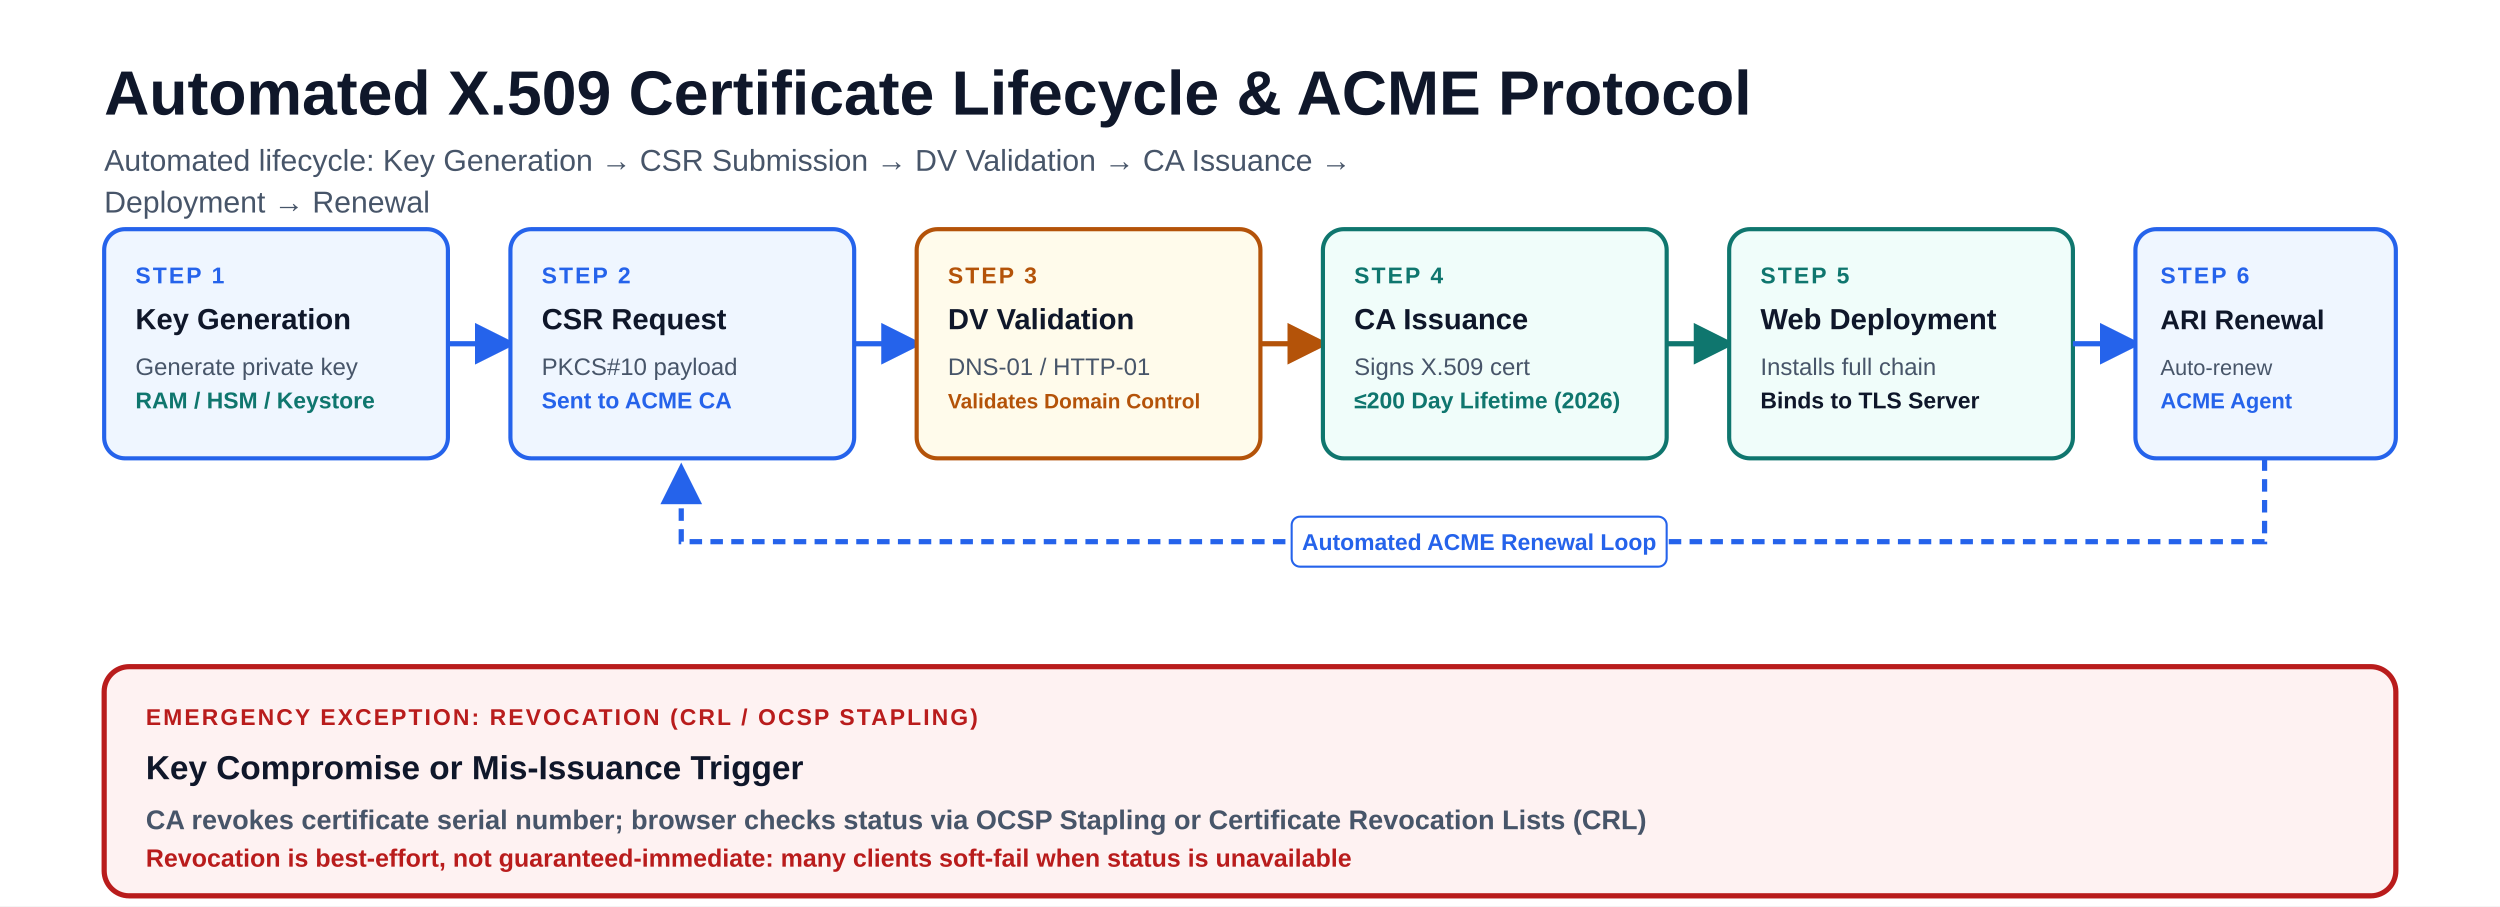
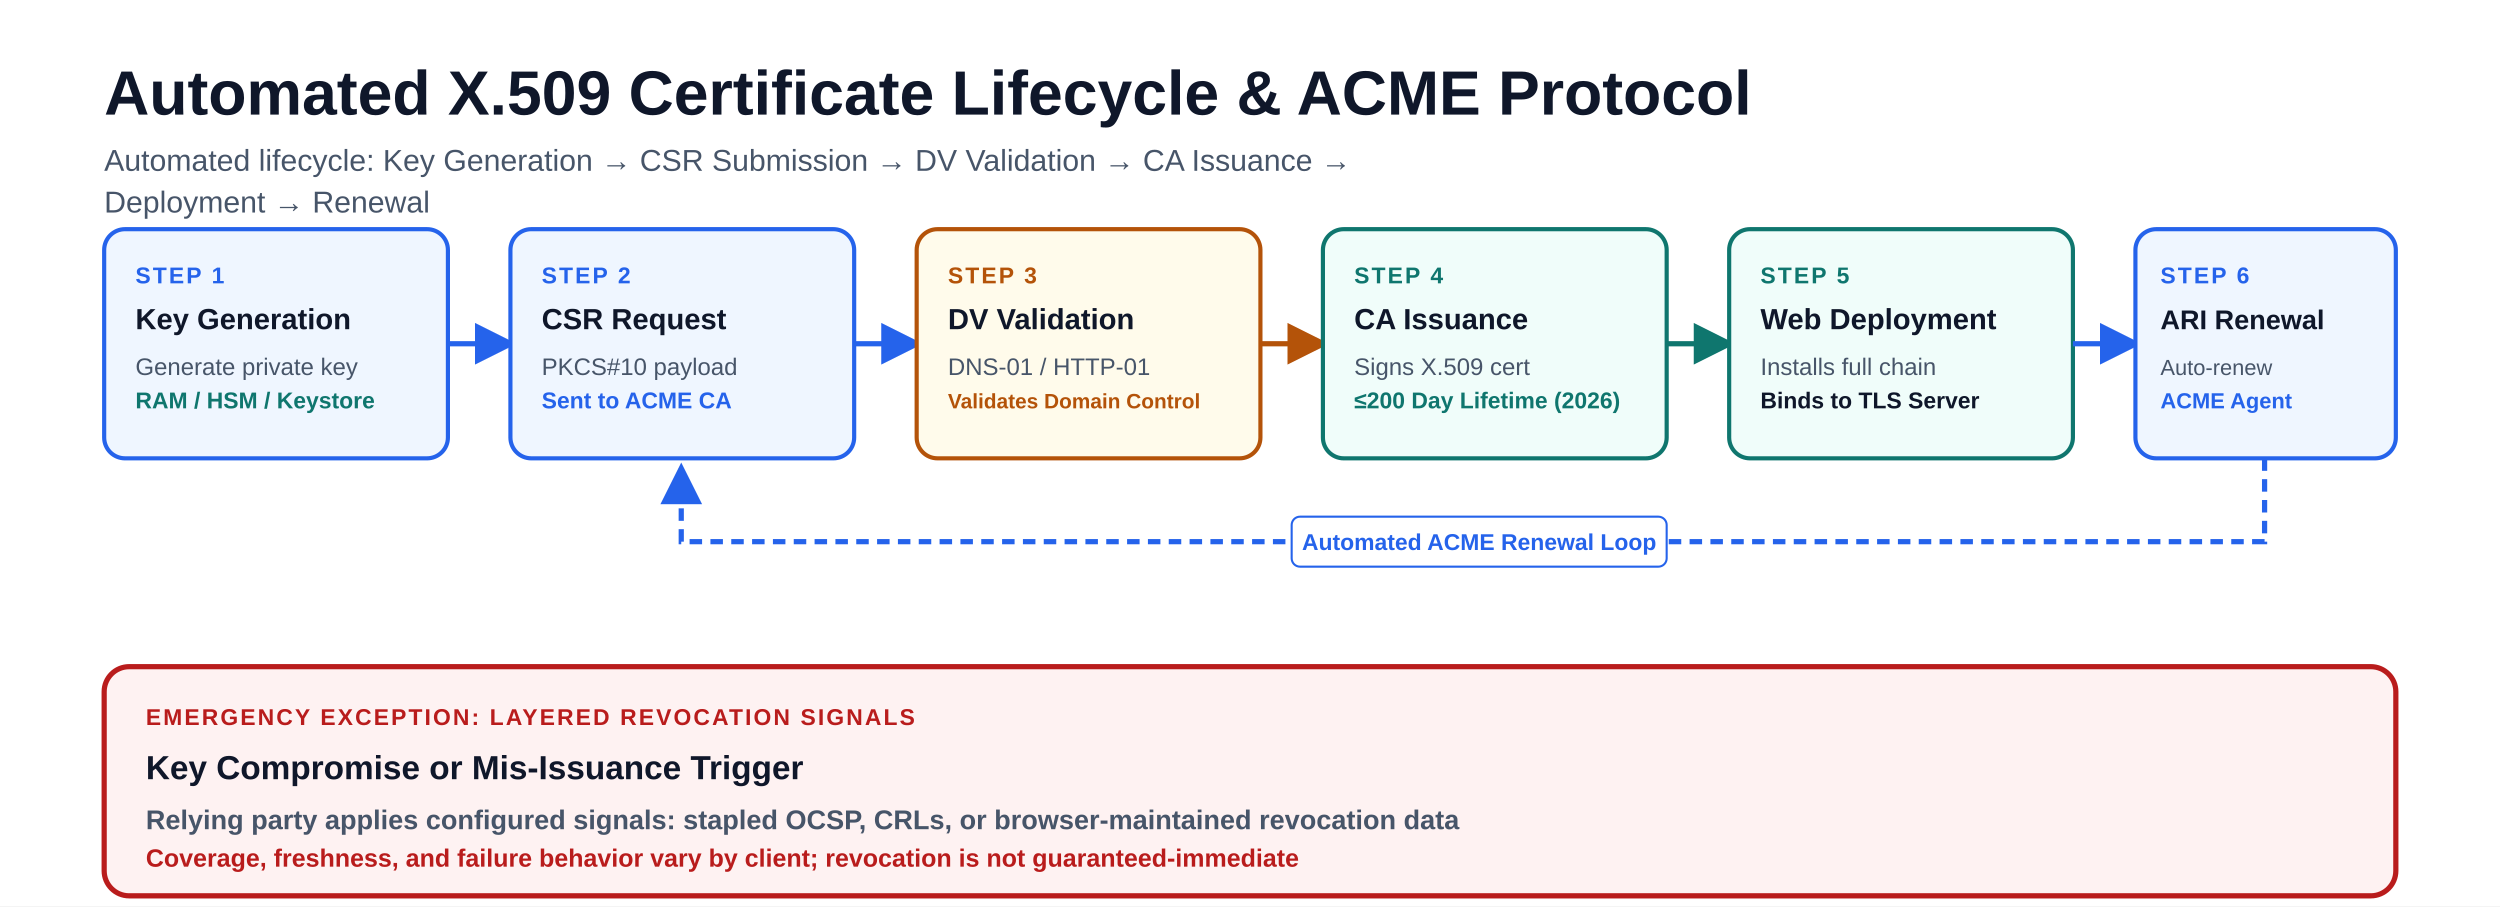
<svg xmlns="http://www.w3.org/2000/svg" viewBox="0 0 1200 435" font-family="-apple-system, BlinkMacSystemFont, 'Segoe UI', Arial, sans-serif" role="img" aria-labelledby="title description">
  <rect width="1200" height="435" fill="#ffffff" />
  <defs>
    <marker id="arrow" viewBox="0 0 10 10" refX="8.5" refY="5" markerWidth="8" markerHeight="8" orient="auto">
      <path d="M0 0 L10 5 L0 10Z" fill="#94a3b8" />
    </marker>
    <marker id="arrow-reverse" viewBox="0 0 10 10" refX="1.5" refY="5" markerWidth="8" markerHeight="8" orient="auto">
      <path d="M10 0 L0 5 L10 10Z" fill="#94a3b8" />
    </marker>
    <marker id="arrow-blue" viewBox="0 0 10 10" refX="8.5" refY="5" markerWidth="8" markerHeight="8" orient="auto">
      <path d="M0 0 L10 5 L0 10Z" fill="#2563eb" />
    </marker>
    <marker id="arrow-teal" viewBox="0 0 10 10" refX="8.5" refY="5" markerWidth="8" markerHeight="8" orient="auto">
      <path d="M0 0 L10 5 L0 10Z" fill="#0f766e" />
    </marker>
    <marker id="arrow-amber" viewBox="0 0 10 10" refX="8.5" refY="5" markerWidth="8" markerHeight="8" orient="auto">
      <path d="M0 0 L10 5 L0 10Z" fill="#b45309" />
    </marker>
    <marker id="arrow-violet" viewBox="0 0 10 10" refX="8.5" refY="5" markerWidth="8" markerHeight="8" orient="auto">
      <path d="M0 0 L10 5 L0 10Z" fill="#7c3aed" />
    </marker>
    <marker id="arrow-red" viewBox="0 0 10 10" refX="8.5" refY="5" markerWidth="8" markerHeight="8" orient="auto">
      <path d="M0 0 L10 5 L0 10Z" fill="#b91c1c" />
    </marker>
  </defs>
  <text x="50" y="55" font-size="30" font-weight="850" fill="#0f172a">Automated X.509 Certificate Lifecycle &amp; ACME Protocol</text>
  <text x="50" y="82" font-size="14.5" fill="#475569">Automated lifecycle: Key Generation → CSR Submission → DV Validation → CA Issuance →</text>
  <text x="50" y="102" font-size="14.5" fill="#475569">Deployment → Renewal</text>
  <g>
    <rect x="50" y="110" width="165" height="110" rx="10" fill="#eff6ff" stroke="#2563eb" stroke-width="2" />
    <text x="65" y="136" font-size="11" font-weight="900" letter-spacing="1" fill="#2563eb">STEP 1</text>
    <text x="65" y="158" font-size="14" font-weight="800" fill="#0f172a">Key Generation</text>
    <text x="65" y="180" font-size="11.5" font-weight="500" fill="#475569">Generate private key</text>
    <text x="65" y="196" font-size="11" font-weight="600" fill="#0f766e">RAM / HSM / Keystore</text>
    <path d="M215 165 L245 165" fill="none" stroke="#2563eb" stroke-width="2.5" marker-end="url(#arrow-blue)" />
    <rect x="245" y="110" width="165" height="110" rx="10" fill="#eff6ff" stroke="#2563eb" stroke-width="2" />
    <text x="260" y="136" font-size="11" font-weight="900" letter-spacing="1" fill="#2563eb">STEP 2</text>
    <text x="260" y="158" font-size="14" font-weight="800" fill="#0f172a">CSR Request</text>
    <text x="260" y="180" font-size="11.5" font-weight="500" fill="#475569">PKCS#10 payload</text>
    <text x="260" y="196" font-size="11" font-weight="600" fill="#2563eb">Sent to ACME CA</text>
    <path d="M410 165 L440 165" fill="none" stroke="#2563eb" stroke-width="2.5" marker-end="url(#arrow-blue)" />
    <rect x="440" y="110" width="165" height="110" rx="10" fill="#fffbeb" stroke="#b45309" stroke-width="2" />
    <text x="455" y="136" font-size="11" font-weight="900" letter-spacing="1" fill="#b45309">STEP 3</text>
    <text x="455" y="158" font-size="14" font-weight="800" fill="#0f172a">DV Validation</text>
    <text x="455" y="180" font-size="11.5" font-weight="500" fill="#475569">DNS-01 / HTTP-01</text>
    <text x="455" y="196" font-size="10" font-weight="600" fill="#b45309">Validates Domain Control</text>
    <path d="M605 165 L635 165" fill="none" stroke="#b45309" stroke-width="2.5" marker-end="url(#arrow-amber)" />
    <rect x="635" y="110" width="165" height="110" rx="10" fill="#f0fdfa" stroke="#0f766e" stroke-width="2" />
    <text x="650" y="136" font-size="11" font-weight="900" letter-spacing="1" fill="#0f766e">STEP 4</text>
    <text x="650" y="158" font-size="14" font-weight="800" fill="#0f172a">CA Issuance</text>
    <text x="650" y="180" font-size="11.5" font-weight="500" fill="#475569">Signs X.509 cert</text>
    <text x="650" y="196" font-size="11" font-weight="600" fill="#0f766e">≤200 Day Lifetime (2026)</text>
    <path d="M800 165 L830 165" fill="none" stroke="#0f766e" stroke-width="2.5" marker-end="url(#arrow-teal)" />
    <rect x="830" y="110" width="165" height="110" rx="10" fill="#f0fdfa" stroke="#0f766e" stroke-width="2" />
    <text x="845" y="136" font-size="11" font-weight="900" letter-spacing="1" fill="#0f766e">STEP 5</text>
    <text x="845" y="158" font-size="14" font-weight="800" fill="#0f172a">Web Deployment</text>
    <text x="845" y="180" font-size="11.5" font-weight="500" fill="#475569">Installs full chain</text>
    <text x="845" y="196" font-size="11" font-weight="600" fill="#0f172a">Binds to TLS Server</text>
    <path d="M995 165 L1025 165" fill="none" stroke="#2563eb" stroke-width="2.5" marker-end="url(#arrow-blue)" />
    <rect x="1025" y="110" width="125" height="110" rx="10" fill="#eff6ff" stroke="#2563eb" stroke-width="2" />
    <text x="1037" y="136" font-size="11" font-weight="900" letter-spacing="1" fill="#2563eb">STEP 6</text>
    <text x="1037" y="158" font-size="13" font-weight="800" fill="#0f172a">ARI Renewal</text>
    <text x="1037" y="180" font-size="10.5" font-weight="500" fill="#475569">Auto-renew</text>
    <text x="1037" y="196" font-size="10.5" font-weight="600" fill="#2563eb">ACME Agent</text>
    <path d="M 1087 220 L 1087 260 L 327 260 L 327 225" fill="none" stroke="#2563eb" stroke-width="2.5" stroke-dasharray="6 4" marker-end="url(#arrow-blue)" />
    <rect x="620" y="248" width="180" height="24" rx="4" fill="#ffffff" stroke="#2563eb" stroke-width="1" />
    <text x="710" y="264" text-anchor="middle" font-size="11" font-weight="800" fill="#2563eb">Automated ACME Renewal Loop</text>
    <rect x="50" y="320" width="1100" height="110" rx="12" fill="#fef2f2" stroke="#b91c1c" stroke-width="2.5" />
-     <text x="70" y="348" font-size="11" font-weight="900" letter-spacing="1" fill="#b91c1c">EMERGENCY EXCEPTION: REVOCATION (CRL / OCSP STAPLING)</text>
+     <text x="70" y="348" font-size="11" font-weight="900" letter-spacing="1" fill="#b91c1c">EMERGENCY EXCEPTION: LAYERED REVOCATION SIGNALS</text>
    <text x="70" y="374" font-size="16" font-weight="800" fill="#0f172a">Key Compromise or Mis-Issuance Trigger</text>
-     <text x="70" y="398" font-size="13" font-weight="600" fill="#475569">CA revokes certificate serial number; browser checks status via OCSP Stapling or Certificate Revocation Lists (CRL)</text>
-     <text x="70" y="416" font-size="12" font-weight="700" fill="#b91c1c">Revocation is best-effort, not guaranteed-immediate: many clients soft-fail when status is unavailable</text>
+     <text x="70" y="398" font-size="13" font-weight="600" fill="#475569">Relying party applies configured signals: stapled OCSP, CRLs, or browser-maintained revocation data</text>
+     <text x="70" y="416" font-size="12" font-weight="700" fill="#b91c1c">Coverage, freshness, and failure behavior vary by client; revocation is not guaranteed-immediate</text>
  </g>
</svg>
